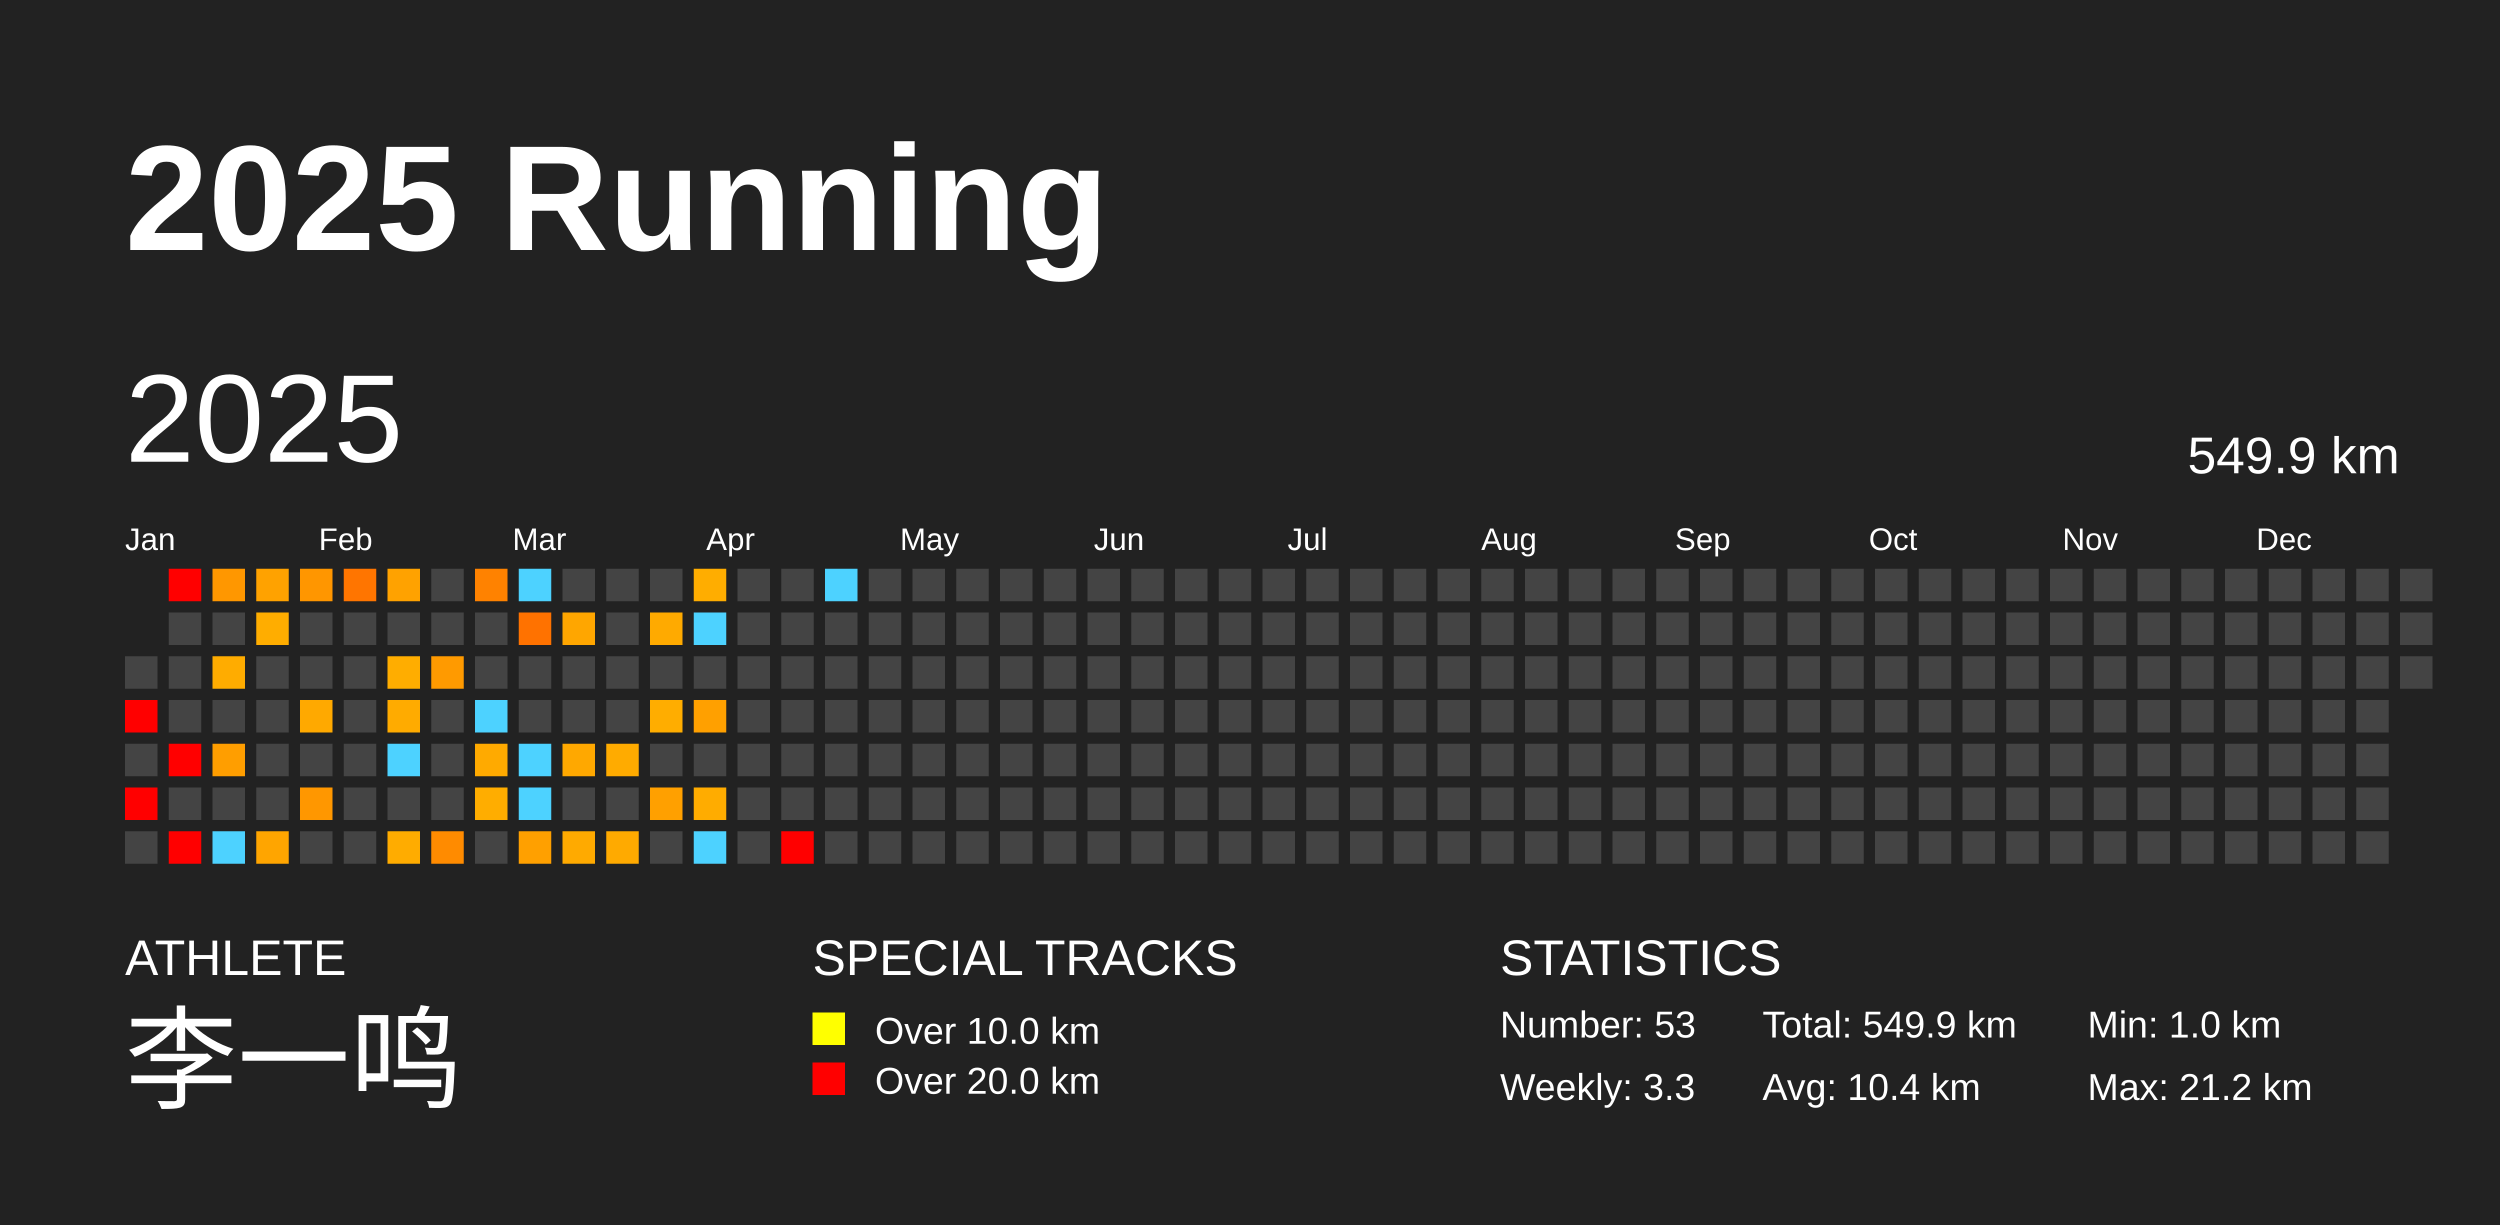
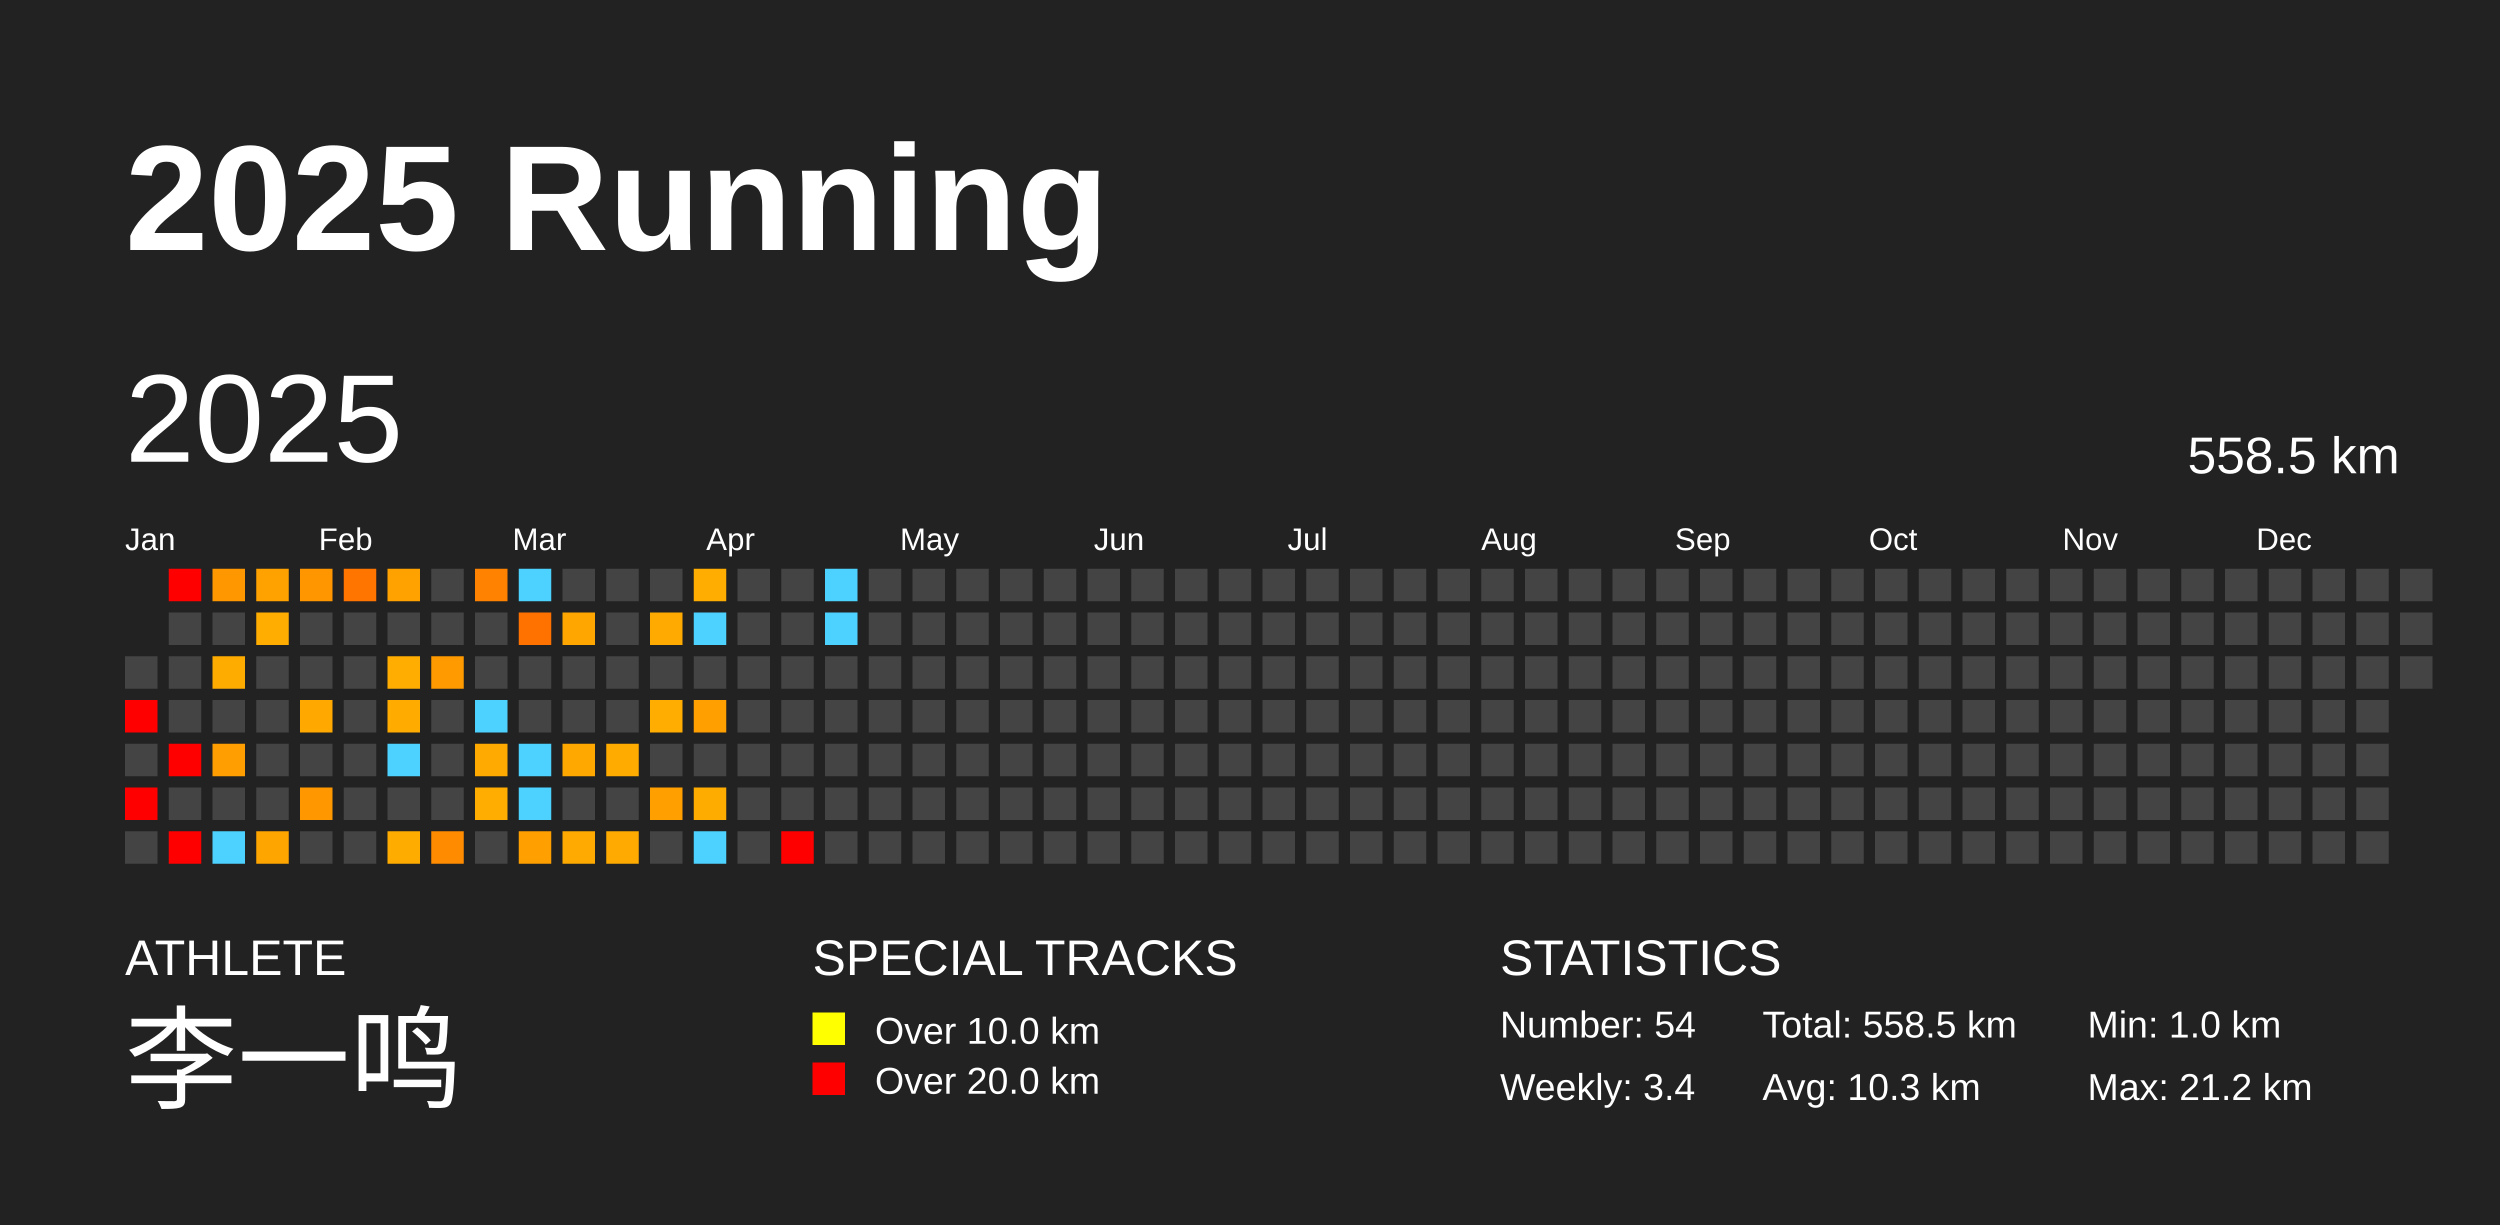
<svg xmlns="http://www.w3.org/2000/svg" baseProfile="full" height="98mm" version="1.1" viewBox="0,0,200,98" width="200mm">
  <defs />
  <rect fill="#222222" height="98" width="200" x="0" y="0" />
  <text fill="#FFFFFF" style="font-size:12px; font-family:Arial; font-weight:bold;" x="10" y="20">2025 Running</text>
  <text fill="#FFFFFF" style="font-size:4px; font-family:Arial" x="10" y="78">ATHLETE</text>
  <text fill="#FFFFFF" style="font-size:9px; font-family:Arial" x="10" y="88">李一鸣</text>
  <text fill="#FFFFFF" style="font-size:4px; font-family:Arial" x="65" y="78">SPECIAL TRACKS</text>
  <rect fill="yellow" height="2.6" width="2.6" x="65" y="81" />
  <text fill="#FFFFFF" style="font-size:3px; font-family:Arial" x="70" y="83.5">Over 10.0 km</text>
  <rect fill="red" height="2.6" width="2.6" x="65" y="85" />
  <text fill="#FFFFFF" style="font-size:3px; font-family:Arial" x="70" y="87.5">Over 20.0 km</text>
  <text fill="#FFFFFF" style="font-size:4px; font-family:Arial" x="120" y="78">STATISTICS</text>
-   <text fill="#FFFFFF" style="font-size:3px; font-family:Arial" x="120" y="83">Number: 53</text>
-   <text fill="#FFFFFF" style="font-size:3px; font-family:Arial" x="120" y="88">Weekly: 3.3</text>
-   <text fill="#FFFFFF" style="font-size:3px; font-family:Arial" x="141" y="83">Total: 549.9 km</text>
-   <text fill="#FFFFFF" style="font-size:3px; font-family:Arial" x="141" y="88">Avg: 10.4 km</text>
+   <text fill="#FFFFFF" style="font-size:3px; font-family:Arial" x="120" y="83">Number: 54</text>
+   <text fill="#FFFFFF" style="font-size:3px; font-family:Arial" x="120" y="88">Weekly: 3.4</text>
+   <text fill="#FFFFFF" style="font-size:3px; font-family:Arial" x="141" y="83">Total: 558.5 km</text>
+   <text fill="#FFFFFF" style="font-size:3px; font-family:Arial" x="141" y="88">Avg: 10.3 km</text>
  <text fill="#FFFFFF" style="font-size:3px; font-family:Arial" x="167" y="83">Min: 1.0 km</text>
  <text fill="#FFFFFF" style="font-size:3px; font-family:Arial" x="167" y="88">Max: 21.2 km</text>
  <text dominant-baseline="hanging" fill="#FFFFFF" style="font-size:10.0px; font-family:Arial;" x="10" y="30">2025</text>
-   <text dominant-baseline="hanging" fill="#FFFFFF" style="font-size:4.125px; font-family:Arial;" x="175" y="35">549.9 km</text>
+   <text dominant-baseline="hanging" fill="#FFFFFF" style="font-size:4.125px; font-family:Arial;" x="175" y="35">558.5 km</text>
  <text fill="#FFFFFF" style="font-size:2.5px; font-family:Arial" x="10.0" y="44">Jan</text>
  <text fill="#FFFFFF" style="font-size:2.5px; font-family:Arial" x="25.5" y="44">Feb</text>
  <text fill="#FFFFFF" style="font-size:2.5px; font-family:Arial" x="41.0" y="44">Mar</text>
  <text fill="#FFFFFF" style="font-size:2.5px; font-family:Arial" x="56.5" y="44">Apr</text>
  <text fill="#FFFFFF" style="font-size:2.5px; font-family:Arial" x="72.0" y="44">May</text>
  <text fill="#FFFFFF" style="font-size:2.5px; font-family:Arial" x="87.5" y="44">Jun</text>
  <text fill="#FFFFFF" style="font-size:2.5px; font-family:Arial" x="103.0" y="44">Jul</text>
  <text fill="#FFFFFF" style="font-size:2.5px; font-family:Arial" x="118.5" y="44">Aug</text>
  <text fill="#FFFFFF" style="font-size:2.5px; font-family:Arial" x="134.0" y="44">Sep</text>
  <text fill="#FFFFFF" style="font-size:2.5px; font-family:Arial" x="149.5" y="44">Oct</text>
  <text fill="#FFFFFF" style="font-size:2.5px; font-family:Arial" x="165.0" y="44">Nov</text>
  <text fill="#FFFFFF" style="font-size:2.5px; font-family:Arial" x="180.5" y="44">Dec</text>
  <rect fill="#444444" height="2.6" width="2.6" x="10.0" y="52.5" />
  <rect fill="red" height="2.6" width="2.6" x="10.0" y="56.0" />
  <rect fill="#444444" height="2.6" width="2.6" x="10.0" y="59.5" />
  <rect fill="red" height="2.6" width="2.6" x="10.0" y="63.0" />
  <rect fill="#444444" height="2.6" width="2.6" x="10.0" y="66.5" />
  <rect fill="red" height="2.6" width="2.6" x="13.5" y="45.5" />
  <rect fill="#444444" height="2.6" width="2.6" x="13.5" y="49.0" />
  <rect fill="#444444" height="2.6" width="2.6" x="13.5" y="52.5" />
  <rect fill="#444444" height="2.6" width="2.6" x="13.5" y="56.0" />
  <rect fill="red" height="2.6" width="2.6" x="13.5" y="59.5" />
  <rect fill="#444444" height="2.6" width="2.6" x="13.5" y="63.0" />
  <rect fill="red" height="2.6" width="2.6" x="13.5" y="66.5" />
  <rect fill="#ff9700" height="2.6" width="2.6" x="17.0" y="45.5" />
  <rect fill="#444444" height="2.6" width="2.6" x="17.0" y="49.0" />
  <rect fill="#ffac00" height="2.6" width="2.6" x="17.0" y="52.5" />
  <rect fill="#444444" height="2.6" width="2.6" x="17.0" y="56.0" />
  <rect fill="#ff9e00" height="2.6" width="2.6" x="17.0" y="59.5" />
  <rect fill="#444444" height="2.6" width="2.6" x="17.0" y="63.0" />
  <rect fill="#4dd2ff" height="2.6" width="2.6" x="17.0" y="66.5" />
  <rect fill="#ffa200" height="2.6" width="2.6" x="20.5" y="45.5" />
  <rect fill="#ffad00" height="2.6" width="2.6" x="20.5" y="49.0" />
  <rect fill="#444444" height="2.6" width="2.6" x="20.5" y="52.5" />
  <rect fill="#444444" height="2.6" width="2.6" x="20.5" y="56.0" />
  <rect fill="#444444" height="2.6" width="2.6" x="20.5" y="59.5" />
  <rect fill="#444444" height="2.6" width="2.6" x="20.5" y="63.0" />
  <rect fill="#ffa500" height="2.6" width="2.6" x="20.5" y="66.5" />
  <rect fill="#ff9600" height="2.6" width="2.6" x="24.0" y="45.5" />
  <rect fill="#444444" height="2.6" width="2.6" x="24.0" y="49.0" />
  <rect fill="#444444" height="2.6" width="2.6" x="24.0" y="52.5" />
  <rect fill="#ffa900" height="2.6" width="2.6" x="24.0" y="56.0" />
  <rect fill="#444444" height="2.6" width="2.6" x="24.0" y="59.5" />
  <rect fill="#ff9700" height="2.6" width="2.6" x="24.0" y="63.0" />
  <rect fill="#444444" height="2.6" width="2.6" x="24.0" y="66.5" />
  <rect fill="#ff7500" height="2.6" width="2.6" x="27.5" y="45.5" />
  <rect fill="#444444" height="2.6" width="2.6" x="27.5" y="49.0" />
  <rect fill="#444444" height="2.6" width="2.6" x="27.5" y="52.5" />
  <rect fill="#444444" height="2.6" width="2.6" x="27.5" y="56.0" />
  <rect fill="#444444" height="2.6" width="2.6" x="27.5" y="59.5" />
  <rect fill="#444444" height="2.6" width="2.6" x="27.5" y="63.0" />
  <rect fill="#444444" height="2.6" width="2.6" x="27.5" y="66.5" />
  <rect fill="#ffa200" height="2.6" width="2.6" x="31.0" y="45.5" />
  <rect fill="#444444" height="2.6" width="2.6" x="31.0" y="49.0" />
  <rect fill="#ffad00" height="2.6" width="2.6" x="31.0" y="52.5" />
  <rect fill="#ffab00" height="2.6" width="2.6" x="31.0" y="56.0" />
  <rect fill="#4dd2ff" height="2.6" width="2.6" x="31.0" y="59.5" />
  <rect fill="#444444" height="2.6" width="2.6" x="31.0" y="63.0" />
  <rect fill="#ffac00" height="2.6" width="2.6" x="31.0" y="66.5" />
  <rect fill="#444444" height="2.6" width="2.6" x="34.5" y="45.5" />
  <rect fill="#444444" height="2.6" width="2.6" x="34.5" y="49.0" />
  <rect fill="#ff9a00" height="2.6" width="2.6" x="34.5" y="52.5" />
  <rect fill="#444444" height="2.6" width="2.6" x="34.5" y="56.0" />
  <rect fill="#444444" height="2.6" width="2.6" x="34.5" y="59.5" />
  <rect fill="#444444" height="2.6" width="2.6" x="34.5" y="63.0" />
  <rect fill="#ff8b00" height="2.6" width="2.6" x="34.5" y="66.5" />
  <rect fill="#ff8200" height="2.6" width="2.6" x="38.0" y="45.5" />
  <rect fill="#444444" height="2.6" width="2.6" x="38.0" y="49.0" />
  <rect fill="#444444" height="2.6" width="2.6" x="38.0" y="52.5" />
  <rect fill="#4dd2ff" height="2.6" width="2.6" x="38.0" y="56.0" />
  <rect fill="#ffaa00" height="2.6" width="2.6" x="38.0" y="59.5" />
  <rect fill="#ffad00" height="2.6" width="2.6" x="38.0" y="63.0" />
  <rect fill="#444444" height="2.6" width="2.6" x="38.0" y="66.5" />
  <rect fill="#4dd2ff" height="2.6" width="2.6" x="41.5" y="45.5" />
  <rect fill="#ff7200" height="2.6" width="2.6" x="41.5" y="49.0" />
  <rect fill="#444444" height="2.6" width="2.6" x="41.5" y="52.5" />
  <rect fill="#444444" height="2.6" width="2.6" x="41.5" y="56.0" />
  <rect fill="#4dd2ff" height="2.6" width="2.6" x="41.5" y="59.5" />
  <rect fill="#4dd2ff" height="2.6" width="2.6" x="41.5" y="63.0" />
  <rect fill="#ffa000" height="2.6" width="2.6" x="41.5" y="66.5" />
  <rect fill="#444444" height="2.6" width="2.6" x="45.0" y="45.5" />
  <rect fill="#ffa600" height="2.6" width="2.6" x="45.0" y="49.0" />
  <rect fill="#444444" height="2.6" width="2.6" x="45.0" y="52.5" />
  <rect fill="#444444" height="2.6" width="2.6" x="45.0" y="56.0" />
  <rect fill="#ffa800" height="2.6" width="2.6" x="45.0" y="59.5" />
  <rect fill="#444444" height="2.6" width="2.6" x="45.0" y="63.0" />
  <rect fill="#ffaa00" height="2.6" width="2.6" x="45.0" y="66.5" />
  <rect fill="#444444" height="2.6" width="2.6" x="48.5" y="45.5" />
  <rect fill="#444444" height="2.6" width="2.6" x="48.5" y="49.0" />
  <rect fill="#444444" height="2.6" width="2.6" x="48.5" y="52.5" />
  <rect fill="#444444" height="2.6" width="2.6" x="48.5" y="56.0" />
  <rect fill="#ffab00" height="2.6" width="2.6" x="48.5" y="59.5" />
  <rect fill="#444444" height="2.6" width="2.6" x="48.5" y="63.0" />
  <rect fill="#ffaa00" height="2.6" width="2.6" x="48.5" y="66.5" />
  <rect fill="#444444" height="2.6" width="2.6" x="52.0" y="45.5" />
  <rect fill="#ffaa00" height="2.6" width="2.6" x="52.0" y="49.0" />
  <rect fill="#444444" height="2.6" width="2.6" x="52.0" y="52.5" />
  <rect fill="#ffad00" height="2.6" width="2.6" x="52.0" y="56.0" />
  <rect fill="#444444" height="2.6" width="2.6" x="52.0" y="59.5" />
  <rect fill="#ffa000" height="2.6" width="2.6" x="52.0" y="63.0" />
  <rect fill="#444444" height="2.6" width="2.6" x="52.0" y="66.5" />
  <rect fill="#ffad00" height="2.6" width="2.6" x="55.5" y="45.5" />
  <rect fill="#4dd2ff" height="2.6" width="2.6" x="55.5" y="49.0" />
  <rect fill="#444444" height="2.6" width="2.6" x="55.5" y="52.5" />
  <rect fill="#ffa000" height="2.6" width="2.6" x="55.5" y="56.0" />
  <rect fill="#444444" height="2.6" width="2.6" x="55.5" y="59.5" />
  <rect fill="#ffac00" height="2.6" width="2.6" x="55.5" y="63.0" />
  <rect fill="#4dd2ff" height="2.6" width="2.6" x="55.5" y="66.5" />
  <rect fill="#444444" height="2.6" width="2.6" x="59.0" y="45.5" />
  <rect fill="#444444" height="2.6" width="2.6" x="59.0" y="49.0" />
  <rect fill="#444444" height="2.6" width="2.6" x="59.0" y="52.5" />
  <rect fill="#444444" height="2.6" width="2.6" x="59.0" y="56.0" />
  <rect fill="#444444" height="2.6" width="2.6" x="59.0" y="59.5" />
  <rect fill="#444444" height="2.6" width="2.6" x="59.0" y="63.0" />
  <rect fill="#444444" height="2.6" width="2.6" x="59.0" y="66.5" />
  <rect fill="#444444" height="2.6" width="2.6" x="62.5" y="45.5" />
  <rect fill="#444444" height="2.6" width="2.6" x="62.5" y="49.0" />
  <rect fill="#444444" height="2.6" width="2.6" x="62.5" y="52.5" />
  <rect fill="#444444" height="2.6" width="2.6" x="62.5" y="56.0" />
  <rect fill="#444444" height="2.6" width="2.6" x="62.5" y="59.5" />
  <rect fill="#444444" height="2.6" width="2.6" x="62.5" y="63.0" />
  <rect fill="red" height="2.6" width="2.6" x="62.5" y="66.5" />
  <rect fill="#4dd2ff" height="2.6" width="2.6" x="66.0" y="45.5" />
-   <rect fill="#444444" height="2.6" width="2.6" x="66.0" y="49.0" />
+   <rect fill="#4dd2ff" height="2.6" width="2.6" x="66.0" y="49.0" />
  <rect fill="#444444" height="2.6" width="2.6" x="66.0" y="52.5" />
  <rect fill="#444444" height="2.6" width="2.6" x="66.0" y="56.0" />
  <rect fill="#444444" height="2.6" width="2.6" x="66.0" y="59.5" />
  <rect fill="#444444" height="2.6" width="2.6" x="66.0" y="63.0" />
  <rect fill="#444444" height="2.6" width="2.6" x="66.0" y="66.5" />
  <rect fill="#444444" height="2.6" width="2.6" x="69.5" y="45.5" />
  <rect fill="#444444" height="2.6" width="2.6" x="69.5" y="49.0" />
  <rect fill="#444444" height="2.6" width="2.6" x="69.5" y="52.5" />
  <rect fill="#444444" height="2.6" width="2.6" x="69.5" y="56.0" />
  <rect fill="#444444" height="2.6" width="2.6" x="69.5" y="59.5" />
  <rect fill="#444444" height="2.6" width="2.6" x="69.5" y="63.0" />
  <rect fill="#444444" height="2.6" width="2.6" x="69.5" y="66.5" />
  <rect fill="#444444" height="2.6" width="2.6" x="73.0" y="45.5" />
  <rect fill="#444444" height="2.6" width="2.6" x="73.0" y="49.0" />
  <rect fill="#444444" height="2.6" width="2.6" x="73.0" y="52.5" />
  <rect fill="#444444" height="2.6" width="2.6" x="73.0" y="56.0" />
  <rect fill="#444444" height="2.6" width="2.6" x="73.0" y="59.5" />
  <rect fill="#444444" height="2.6" width="2.6" x="73.0" y="63.0" />
  <rect fill="#444444" height="2.6" width="2.6" x="73.0" y="66.5" />
  <rect fill="#444444" height="2.6" width="2.6" x="76.5" y="45.5" />
  <rect fill="#444444" height="2.6" width="2.6" x="76.5" y="49.0" />
  <rect fill="#444444" height="2.6" width="2.6" x="76.5" y="52.5" />
  <rect fill="#444444" height="2.6" width="2.6" x="76.5" y="56.0" />
  <rect fill="#444444" height="2.6" width="2.6" x="76.5" y="59.5" />
  <rect fill="#444444" height="2.6" width="2.6" x="76.5" y="63.0" />
  <rect fill="#444444" height="2.6" width="2.6" x="76.5" y="66.5" />
  <rect fill="#444444" height="2.6" width="2.6" x="80.0" y="45.5" />
  <rect fill="#444444" height="2.6" width="2.6" x="80.0" y="49.0" />
  <rect fill="#444444" height="2.6" width="2.6" x="80.0" y="52.5" />
  <rect fill="#444444" height="2.6" width="2.6" x="80.0" y="56.0" />
  <rect fill="#444444" height="2.6" width="2.6" x="80.0" y="59.5" />
  <rect fill="#444444" height="2.6" width="2.6" x="80.0" y="63.0" />
  <rect fill="#444444" height="2.6" width="2.6" x="80.0" y="66.5" />
  <rect fill="#444444" height="2.6" width="2.6" x="83.5" y="45.5" />
  <rect fill="#444444" height="2.6" width="2.6" x="83.5" y="49.0" />
  <rect fill="#444444" height="2.6" width="2.6" x="83.5" y="52.5" />
  <rect fill="#444444" height="2.6" width="2.6" x="83.5" y="56.0" />
  <rect fill="#444444" height="2.6" width="2.6" x="83.5" y="59.5" />
  <rect fill="#444444" height="2.6" width="2.6" x="83.5" y="63.0" />
  <rect fill="#444444" height="2.6" width="2.6" x="83.5" y="66.5" />
  <rect fill="#444444" height="2.6" width="2.6" x="87.0" y="45.5" />
  <rect fill="#444444" height="2.6" width="2.6" x="87.0" y="49.0" />
  <rect fill="#444444" height="2.6" width="2.6" x="87.0" y="52.5" />
  <rect fill="#444444" height="2.6" width="2.6" x="87.0" y="56.0" />
  <rect fill="#444444" height="2.6" width="2.6" x="87.0" y="59.5" />
  <rect fill="#444444" height="2.6" width="2.6" x="87.0" y="63.0" />
  <rect fill="#444444" height="2.6" width="2.6" x="87.0" y="66.5" />
  <rect fill="#444444" height="2.6" width="2.6" x="90.5" y="45.5" />
  <rect fill="#444444" height="2.6" width="2.6" x="90.5" y="49.0" />
  <rect fill="#444444" height="2.6" width="2.6" x="90.5" y="52.5" />
  <rect fill="#444444" height="2.6" width="2.6" x="90.5" y="56.0" />
  <rect fill="#444444" height="2.6" width="2.6" x="90.5" y="59.5" />
  <rect fill="#444444" height="2.6" width="2.6" x="90.5" y="63.0" />
  <rect fill="#444444" height="2.6" width="2.6" x="90.5" y="66.5" />
  <rect fill="#444444" height="2.6" width="2.6" x="94.0" y="45.5" />
  <rect fill="#444444" height="2.6" width="2.6" x="94.0" y="49.0" />
  <rect fill="#444444" height="2.6" width="2.6" x="94.0" y="52.5" />
  <rect fill="#444444" height="2.6" width="2.6" x="94.0" y="56.0" />
  <rect fill="#444444" height="2.6" width="2.6" x="94.0" y="59.5" />
  <rect fill="#444444" height="2.6" width="2.6" x="94.0" y="63.0" />
  <rect fill="#444444" height="2.6" width="2.6" x="94.0" y="66.5" />
  <rect fill="#444444" height="2.6" width="2.6" x="97.5" y="45.5" />
  <rect fill="#444444" height="2.6" width="2.6" x="97.5" y="49.0" />
  <rect fill="#444444" height="2.6" width="2.6" x="97.5" y="52.5" />
  <rect fill="#444444" height="2.6" width="2.6" x="97.5" y="56.0" />
  <rect fill="#444444" height="2.6" width="2.6" x="97.5" y="59.5" />
  <rect fill="#444444" height="2.6" width="2.6" x="97.5" y="63.0" />
  <rect fill="#444444" height="2.6" width="2.6" x="97.5" y="66.5" />
  <rect fill="#444444" height="2.6" width="2.6" x="101.0" y="45.5" />
  <rect fill="#444444" height="2.6" width="2.6" x="101.0" y="49.0" />
  <rect fill="#444444" height="2.6" width="2.6" x="101.0" y="52.5" />
  <rect fill="#444444" height="2.6" width="2.6" x="101.0" y="56.0" />
  <rect fill="#444444" height="2.6" width="2.6" x="101.0" y="59.5" />
  <rect fill="#444444" height="2.6" width="2.6" x="101.0" y="63.0" />
  <rect fill="#444444" height="2.6" width="2.6" x="101.0" y="66.5" />
  <rect fill="#444444" height="2.6" width="2.6" x="104.5" y="45.5" />
  <rect fill="#444444" height="2.6" width="2.6" x="104.5" y="49.0" />
  <rect fill="#444444" height="2.6" width="2.6" x="104.5" y="52.5" />
  <rect fill="#444444" height="2.6" width="2.6" x="104.5" y="56.0" />
  <rect fill="#444444" height="2.6" width="2.6" x="104.5" y="59.5" />
  <rect fill="#444444" height="2.6" width="2.6" x="104.5" y="63.0" />
  <rect fill="#444444" height="2.6" width="2.6" x="104.5" y="66.5" />
  <rect fill="#444444" height="2.6" width="2.6" x="108.0" y="45.5" />
  <rect fill="#444444" height="2.6" width="2.6" x="108.0" y="49.0" />
  <rect fill="#444444" height="2.6" width="2.6" x="108.0" y="52.5" />
  <rect fill="#444444" height="2.6" width="2.6" x="108.0" y="56.0" />
  <rect fill="#444444" height="2.6" width="2.6" x="108.0" y="59.5" />
  <rect fill="#444444" height="2.6" width="2.6" x="108.0" y="63.0" />
  <rect fill="#444444" height="2.6" width="2.6" x="108.0" y="66.5" />
  <rect fill="#444444" height="2.6" width="2.6" x="111.5" y="45.5" />
  <rect fill="#444444" height="2.6" width="2.6" x="111.5" y="49.0" />
  <rect fill="#444444" height="2.6" width="2.6" x="111.5" y="52.5" />
  <rect fill="#444444" height="2.6" width="2.6" x="111.5" y="56.0" />
  <rect fill="#444444" height="2.6" width="2.6" x="111.5" y="59.5" />
  <rect fill="#444444" height="2.6" width="2.6" x="111.5" y="63.0" />
  <rect fill="#444444" height="2.6" width="2.6" x="111.5" y="66.5" />
  <rect fill="#444444" height="2.6" width="2.6" x="115.0" y="45.5" />
  <rect fill="#444444" height="2.6" width="2.6" x="115.0" y="49.0" />
  <rect fill="#444444" height="2.6" width="2.6" x="115.0" y="52.5" />
  <rect fill="#444444" height="2.6" width="2.6" x="115.0" y="56.0" />
  <rect fill="#444444" height="2.6" width="2.6" x="115.0" y="59.5" />
  <rect fill="#444444" height="2.6" width="2.6" x="115.0" y="63.0" />
  <rect fill="#444444" height="2.6" width="2.6" x="115.0" y="66.5" />
  <rect fill="#444444" height="2.6" width="2.6" x="118.5" y="45.5" />
  <rect fill="#444444" height="2.6" width="2.6" x="118.5" y="49.0" />
  <rect fill="#444444" height="2.6" width="2.6" x="118.5" y="52.5" />
  <rect fill="#444444" height="2.6" width="2.6" x="118.5" y="56.0" />
  <rect fill="#444444" height="2.6" width="2.6" x="118.5" y="59.5" />
  <rect fill="#444444" height="2.6" width="2.6" x="118.5" y="63.0" />
  <rect fill="#444444" height="2.6" width="2.6" x="118.5" y="66.5" />
  <rect fill="#444444" height="2.6" width="2.6" x="122.0" y="45.5" />
  <rect fill="#444444" height="2.6" width="2.6" x="122.0" y="49.0" />
  <rect fill="#444444" height="2.6" width="2.6" x="122.0" y="52.5" />
  <rect fill="#444444" height="2.6" width="2.6" x="122.0" y="56.0" />
  <rect fill="#444444" height="2.6" width="2.6" x="122.0" y="59.5" />
  <rect fill="#444444" height="2.6" width="2.6" x="122.0" y="63.0" />
  <rect fill="#444444" height="2.6" width="2.6" x="122.0" y="66.5" />
  <rect fill="#444444" height="2.6" width="2.6" x="125.5" y="45.5" />
  <rect fill="#444444" height="2.6" width="2.6" x="125.5" y="49.0" />
  <rect fill="#444444" height="2.6" width="2.6" x="125.5" y="52.5" />
  <rect fill="#444444" height="2.6" width="2.6" x="125.5" y="56.0" />
  <rect fill="#444444" height="2.6" width="2.6" x="125.5" y="59.5" />
  <rect fill="#444444" height="2.6" width="2.6" x="125.5" y="63.0" />
  <rect fill="#444444" height="2.6" width="2.6" x="125.5" y="66.5" />
  <rect fill="#444444" height="2.6" width="2.6" x="129.0" y="45.5" />
  <rect fill="#444444" height="2.6" width="2.6" x="129.0" y="49.0" />
  <rect fill="#444444" height="2.6" width="2.6" x="129.0" y="52.5" />
  <rect fill="#444444" height="2.6" width="2.6" x="129.0" y="56.0" />
  <rect fill="#444444" height="2.6" width="2.6" x="129.0" y="59.5" />
  <rect fill="#444444" height="2.6" width="2.6" x="129.0" y="63.0" />
  <rect fill="#444444" height="2.6" width="2.6" x="129.0" y="66.5" />
  <rect fill="#444444" height="2.6" width="2.6" x="132.5" y="45.5" />
  <rect fill="#444444" height="2.6" width="2.6" x="132.5" y="49.0" />
  <rect fill="#444444" height="2.6" width="2.6" x="132.5" y="52.5" />
  <rect fill="#444444" height="2.6" width="2.6" x="132.5" y="56.0" />
  <rect fill="#444444" height="2.6" width="2.6" x="132.5" y="59.5" />
  <rect fill="#444444" height="2.6" width="2.6" x="132.5" y="63.0" />
  <rect fill="#444444" height="2.6" width="2.6" x="132.5" y="66.5" />
  <rect fill="#444444" height="2.6" width="2.6" x="136.0" y="45.5" />
  <rect fill="#444444" height="2.6" width="2.6" x="136.0" y="49.0" />
  <rect fill="#444444" height="2.6" width="2.6" x="136.0" y="52.5" />
  <rect fill="#444444" height="2.6" width="2.6" x="136.0" y="56.0" />
  <rect fill="#444444" height="2.6" width="2.6" x="136.0" y="59.5" />
  <rect fill="#444444" height="2.6" width="2.6" x="136.0" y="63.0" />
  <rect fill="#444444" height="2.6" width="2.6" x="136.0" y="66.5" />
  <rect fill="#444444" height="2.6" width="2.6" x="139.5" y="45.5" />
  <rect fill="#444444" height="2.6" width="2.6" x="139.5" y="49.0" />
  <rect fill="#444444" height="2.6" width="2.6" x="139.5" y="52.5" />
  <rect fill="#444444" height="2.6" width="2.6" x="139.5" y="56.0" />
  <rect fill="#444444" height="2.6" width="2.6" x="139.5" y="59.5" />
  <rect fill="#444444" height="2.6" width="2.6" x="139.5" y="63.0" />
  <rect fill="#444444" height="2.6" width="2.6" x="139.5" y="66.5" />
  <rect fill="#444444" height="2.6" width="2.6" x="143.0" y="45.5" />
  <rect fill="#444444" height="2.6" width="2.6" x="143.0" y="49.0" />
  <rect fill="#444444" height="2.6" width="2.6" x="143.0" y="52.5" />
  <rect fill="#444444" height="2.6" width="2.6" x="143.0" y="56.0" />
  <rect fill="#444444" height="2.6" width="2.6" x="143.0" y="59.5" />
  <rect fill="#444444" height="2.6" width="2.6" x="143.0" y="63.0" />
  <rect fill="#444444" height="2.6" width="2.6" x="143.0" y="66.5" />
  <rect fill="#444444" height="2.6" width="2.6" x="146.5" y="45.5" />
  <rect fill="#444444" height="2.6" width="2.6" x="146.5" y="49.0" />
  <rect fill="#444444" height="2.6" width="2.6" x="146.5" y="52.5" />
  <rect fill="#444444" height="2.6" width="2.6" x="146.5" y="56.0" />
  <rect fill="#444444" height="2.6" width="2.6" x="146.5" y="59.5" />
  <rect fill="#444444" height="2.6" width="2.6" x="146.5" y="63.0" />
  <rect fill="#444444" height="2.6" width="2.6" x="146.5" y="66.5" />
  <rect fill="#444444" height="2.6" width="2.6" x="150.0" y="45.5" />
  <rect fill="#444444" height="2.6" width="2.6" x="150.0" y="49.0" />
  <rect fill="#444444" height="2.6" width="2.6" x="150.0" y="52.5" />
  <rect fill="#444444" height="2.6" width="2.6" x="150.0" y="56.0" />
  <rect fill="#444444" height="2.6" width="2.6" x="150.0" y="59.5" />
  <rect fill="#444444" height="2.6" width="2.6" x="150.0" y="63.0" />
  <rect fill="#444444" height="2.6" width="2.6" x="150.0" y="66.5" />
  <rect fill="#444444" height="2.6" width="2.6" x="153.5" y="45.5" />
  <rect fill="#444444" height="2.6" width="2.6" x="153.5" y="49.0" />
  <rect fill="#444444" height="2.6" width="2.6" x="153.5" y="52.5" />
  <rect fill="#444444" height="2.6" width="2.6" x="153.5" y="56.0" />
  <rect fill="#444444" height="2.6" width="2.6" x="153.5" y="59.5" />
  <rect fill="#444444" height="2.6" width="2.6" x="153.5" y="63.0" />
  <rect fill="#444444" height="2.6" width="2.6" x="153.5" y="66.5" />
  <rect fill="#444444" height="2.6" width="2.6" x="157.0" y="45.5" />
  <rect fill="#444444" height="2.6" width="2.6" x="157.0" y="49.0" />
  <rect fill="#444444" height="2.6" width="2.6" x="157.0" y="52.5" />
  <rect fill="#444444" height="2.6" width="2.6" x="157.0" y="56.0" />
  <rect fill="#444444" height="2.6" width="2.6" x="157.0" y="59.5" />
  <rect fill="#444444" height="2.6" width="2.6" x="157.0" y="63.0" />
  <rect fill="#444444" height="2.6" width="2.6" x="157.0" y="66.5" />
  <rect fill="#444444" height="2.6" width="2.6" x="160.5" y="45.5" />
  <rect fill="#444444" height="2.6" width="2.6" x="160.5" y="49.0" />
  <rect fill="#444444" height="2.6" width="2.6" x="160.5" y="52.5" />
  <rect fill="#444444" height="2.6" width="2.6" x="160.5" y="56.0" />
  <rect fill="#444444" height="2.6" width="2.6" x="160.5" y="59.5" />
  <rect fill="#444444" height="2.6" width="2.6" x="160.5" y="63.0" />
  <rect fill="#444444" height="2.6" width="2.6" x="160.5" y="66.5" />
  <rect fill="#444444" height="2.6" width="2.6" x="164.0" y="45.5" />
  <rect fill="#444444" height="2.6" width="2.6" x="164.0" y="49.0" />
  <rect fill="#444444" height="2.6" width="2.6" x="164.0" y="52.5" />
  <rect fill="#444444" height="2.6" width="2.6" x="164.0" y="56.0" />
  <rect fill="#444444" height="2.6" width="2.6" x="164.0" y="59.5" />
  <rect fill="#444444" height="2.6" width="2.6" x="164.0" y="63.0" />
  <rect fill="#444444" height="2.6" width="2.6" x="164.0" y="66.5" />
  <rect fill="#444444" height="2.6" width="2.6" x="167.5" y="45.5" />
  <rect fill="#444444" height="2.6" width="2.6" x="167.5" y="49.0" />
  <rect fill="#444444" height="2.6" width="2.6" x="167.5" y="52.5" />
  <rect fill="#444444" height="2.6" width="2.6" x="167.5" y="56.0" />
  <rect fill="#444444" height="2.6" width="2.6" x="167.5" y="59.5" />
  <rect fill="#444444" height="2.6" width="2.6" x="167.5" y="63.0" />
  <rect fill="#444444" height="2.6" width="2.6" x="167.5" y="66.5" />
  <rect fill="#444444" height="2.6" width="2.6" x="171.0" y="45.5" />
  <rect fill="#444444" height="2.6" width="2.6" x="171.0" y="49.0" />
  <rect fill="#444444" height="2.6" width="2.6" x="171.0" y="52.5" />
  <rect fill="#444444" height="2.6" width="2.6" x="171.0" y="56.0" />
  <rect fill="#444444" height="2.6" width="2.6" x="171.0" y="59.5" />
  <rect fill="#444444" height="2.6" width="2.6" x="171.0" y="63.0" />
  <rect fill="#444444" height="2.6" width="2.6" x="171.0" y="66.5" />
  <rect fill="#444444" height="2.6" width="2.6" x="174.5" y="45.5" />
  <rect fill="#444444" height="2.6" width="2.6" x="174.5" y="49.0" />
  <rect fill="#444444" height="2.6" width="2.6" x="174.5" y="52.5" />
  <rect fill="#444444" height="2.6" width="2.6" x="174.5" y="56.0" />
  <rect fill="#444444" height="2.6" width="2.6" x="174.5" y="59.5" />
  <rect fill="#444444" height="2.6" width="2.6" x="174.5" y="63.0" />
  <rect fill="#444444" height="2.6" width="2.6" x="174.5" y="66.5" />
  <rect fill="#444444" height="2.6" width="2.6" x="178.0" y="45.5" />
  <rect fill="#444444" height="2.6" width="2.6" x="178.0" y="49.0" />
  <rect fill="#444444" height="2.6" width="2.6" x="178.0" y="52.5" />
  <rect fill="#444444" height="2.6" width="2.6" x="178.0" y="56.0" />
  <rect fill="#444444" height="2.6" width="2.6" x="178.0" y="59.5" />
  <rect fill="#444444" height="2.6" width="2.6" x="178.0" y="63.0" />
  <rect fill="#444444" height="2.6" width="2.6" x="178.0" y="66.5" />
  <rect fill="#444444" height="2.6" width="2.6" x="181.5" y="45.5" />
  <rect fill="#444444" height="2.6" width="2.6" x="181.5" y="49.0" />
  <rect fill="#444444" height="2.6" width="2.6" x="181.5" y="52.5" />
  <rect fill="#444444" height="2.6" width="2.6" x="181.5" y="56.0" />
  <rect fill="#444444" height="2.6" width="2.6" x="181.5" y="59.5" />
  <rect fill="#444444" height="2.6" width="2.6" x="181.5" y="63.0" />
  <rect fill="#444444" height="2.6" width="2.6" x="181.5" y="66.5" />
  <rect fill="#444444" height="2.6" width="2.6" x="185.0" y="45.5" />
  <rect fill="#444444" height="2.6" width="2.6" x="185.0" y="49.0" />
  <rect fill="#444444" height="2.6" width="2.6" x="185.0" y="52.5" />
  <rect fill="#444444" height="2.6" width="2.6" x="185.0" y="56.0" />
  <rect fill="#444444" height="2.6" width="2.6" x="185.0" y="59.5" />
  <rect fill="#444444" height="2.6" width="2.6" x="185.0" y="63.0" />
  <rect fill="#444444" height="2.6" width="2.6" x="185.0" y="66.5" />
  <rect fill="#444444" height="2.6" width="2.6" x="188.5" y="45.5" />
  <rect fill="#444444" height="2.6" width="2.6" x="188.5" y="49.0" />
  <rect fill="#444444" height="2.6" width="2.6" x="188.5" y="52.5" />
  <rect fill="#444444" height="2.6" width="2.6" x="188.5" y="56.0" />
  <rect fill="#444444" height="2.6" width="2.6" x="188.5" y="59.5" />
  <rect fill="#444444" height="2.6" width="2.6" x="188.5" y="63.0" />
  <rect fill="#444444" height="2.6" width="2.6" x="188.5" y="66.5" />
  <rect fill="#444444" height="2.6" width="2.6" x="192.0" y="45.5" />
  <rect fill="#444444" height="2.6" width="2.6" x="192.0" y="49.0" />
  <rect fill="#444444" height="2.6" width="2.6" x="192.0" y="52.5" />
</svg>
